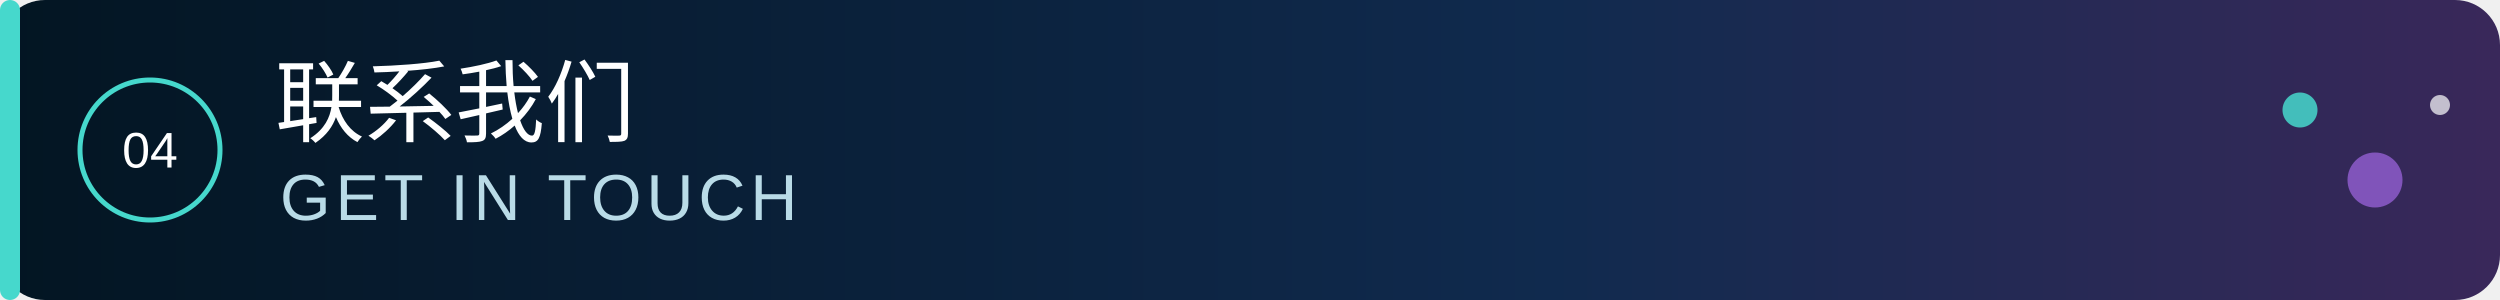
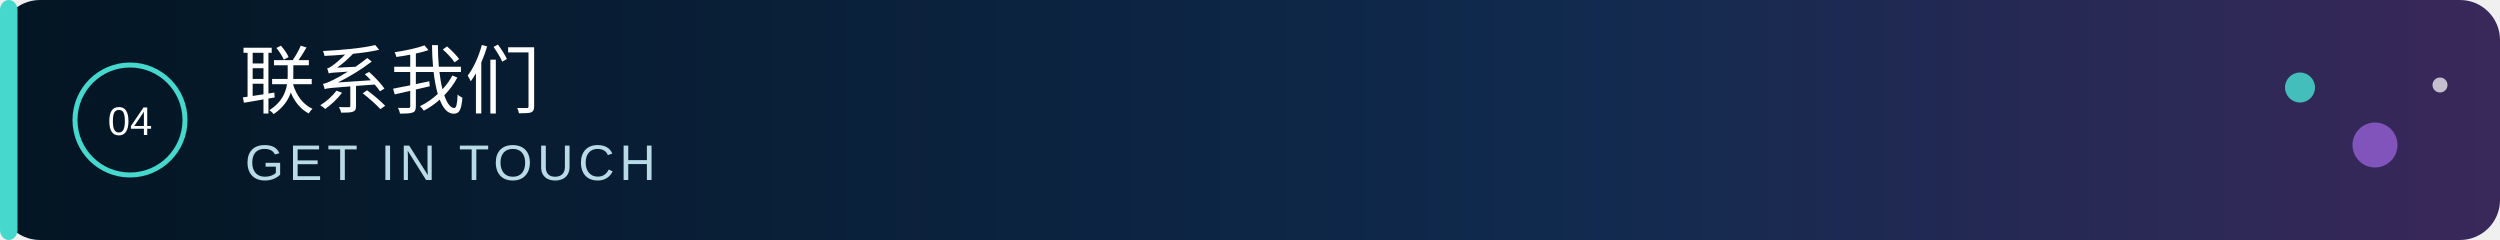
- <svg xmlns="http://www.w3.org/2000/svg" width="1000" height="120" viewBox="0 0 1000 120" role="img" aria-label="联系我们 · Get in Touch">
+ <svg xmlns="http://www.w3.org/2000/svg" width="1000" height="96" viewBox="0 0 1000 96" role="img" aria-label="联系我们 · Get in Touch">
  <defs>
    <linearGradient id="bg" x1="0" y1="0" x2="1" y2="0">
      <stop offset="0" stop-color="#031522" />
      <stop offset="0.62" stop-color="#102a4e" />
      <stop offset="1" stop-color="#3a285a" />
    </linearGradient>
    <linearGradient id="accent" x1="0" y1="0" x2="1" y2="0">
      <stop offset="0" stop-color="#46d8cc" />
      <stop offset="1" stop-color="#9a63db" />
    </linearGradient>
  </defs>
-   <rect width="1000" height="120" rx="18" fill="url(#bg)" />
-   <rect width="8" height="120" rx="4" fill="#46d8cc" />
-   <circle cx="60" cy="60" r="28" fill="none" stroke="#46d8cc" stroke-width="2" />
-   <text x="60" y="67" text-anchor="middle" fill="#ffffff" font-family="Arial,sans-serif" font-size="20">04</text>
-   <text x="110" y="54" fill="#ffffff" font-family="Microsoft YaHei,Arial,sans-serif" font-size="36">联系我们</text>
-   <text x="112" y="88" fill="#b9dbe7" font-family="Arial,sans-serif" font-size="26" letter-spacing="2">GET IN TOUCH</text>
-   <path d="M410 60H890" stroke="url(#accent)" stroke-width="2" opacity=".8" />
-   <circle cx="920" cy="44" r="7" fill="#46d8cc" opacity=".85" />
-   <circle cx="950" cy="72" r="11" fill="#9a63db" opacity=".75" />
-   <circle cx="976" cy="42" r="4" fill="#ffffff" opacity=".7" />
+   <rect width="1000" height="96" rx="16" fill="url(#bg)" />
+   <rect width="7" height="96" rx="4" fill="#46d8cc" />
+   <circle cx="52" cy="48" r="22" fill="none" stroke="#46d8cc" stroke-width="2" />
+   <text x="52" y="54" text-anchor="middle" fill="#ffffff" font-family="Arial,sans-serif" font-size="16">04</text>
+   <text x="96" y="43" fill="#ffffff" font-family="Microsoft YaHei,PingFang SC,Noto Sans CJK SC,Arial,sans-serif" font-size="30">联系我们</text>
+   <text x="98" y="72" fill="#b9dbe7" font-family="Arial,sans-serif" font-size="20" letter-spacing="2">GET IN TOUCH</text>
+   <path d="M380 48H890" stroke="url(#accent)" stroke-width="2" opacity=".8" />
+   <circle cx="920" cy="35" r="6" fill="#46d8cc" opacity=".85" />
+   <circle cx="950" cy="58" r="9" fill="#9a63db" opacity=".75" />
+   <circle cx="976" cy="34" r="3" fill="#ffffff" opacity=".7" />
</svg>
